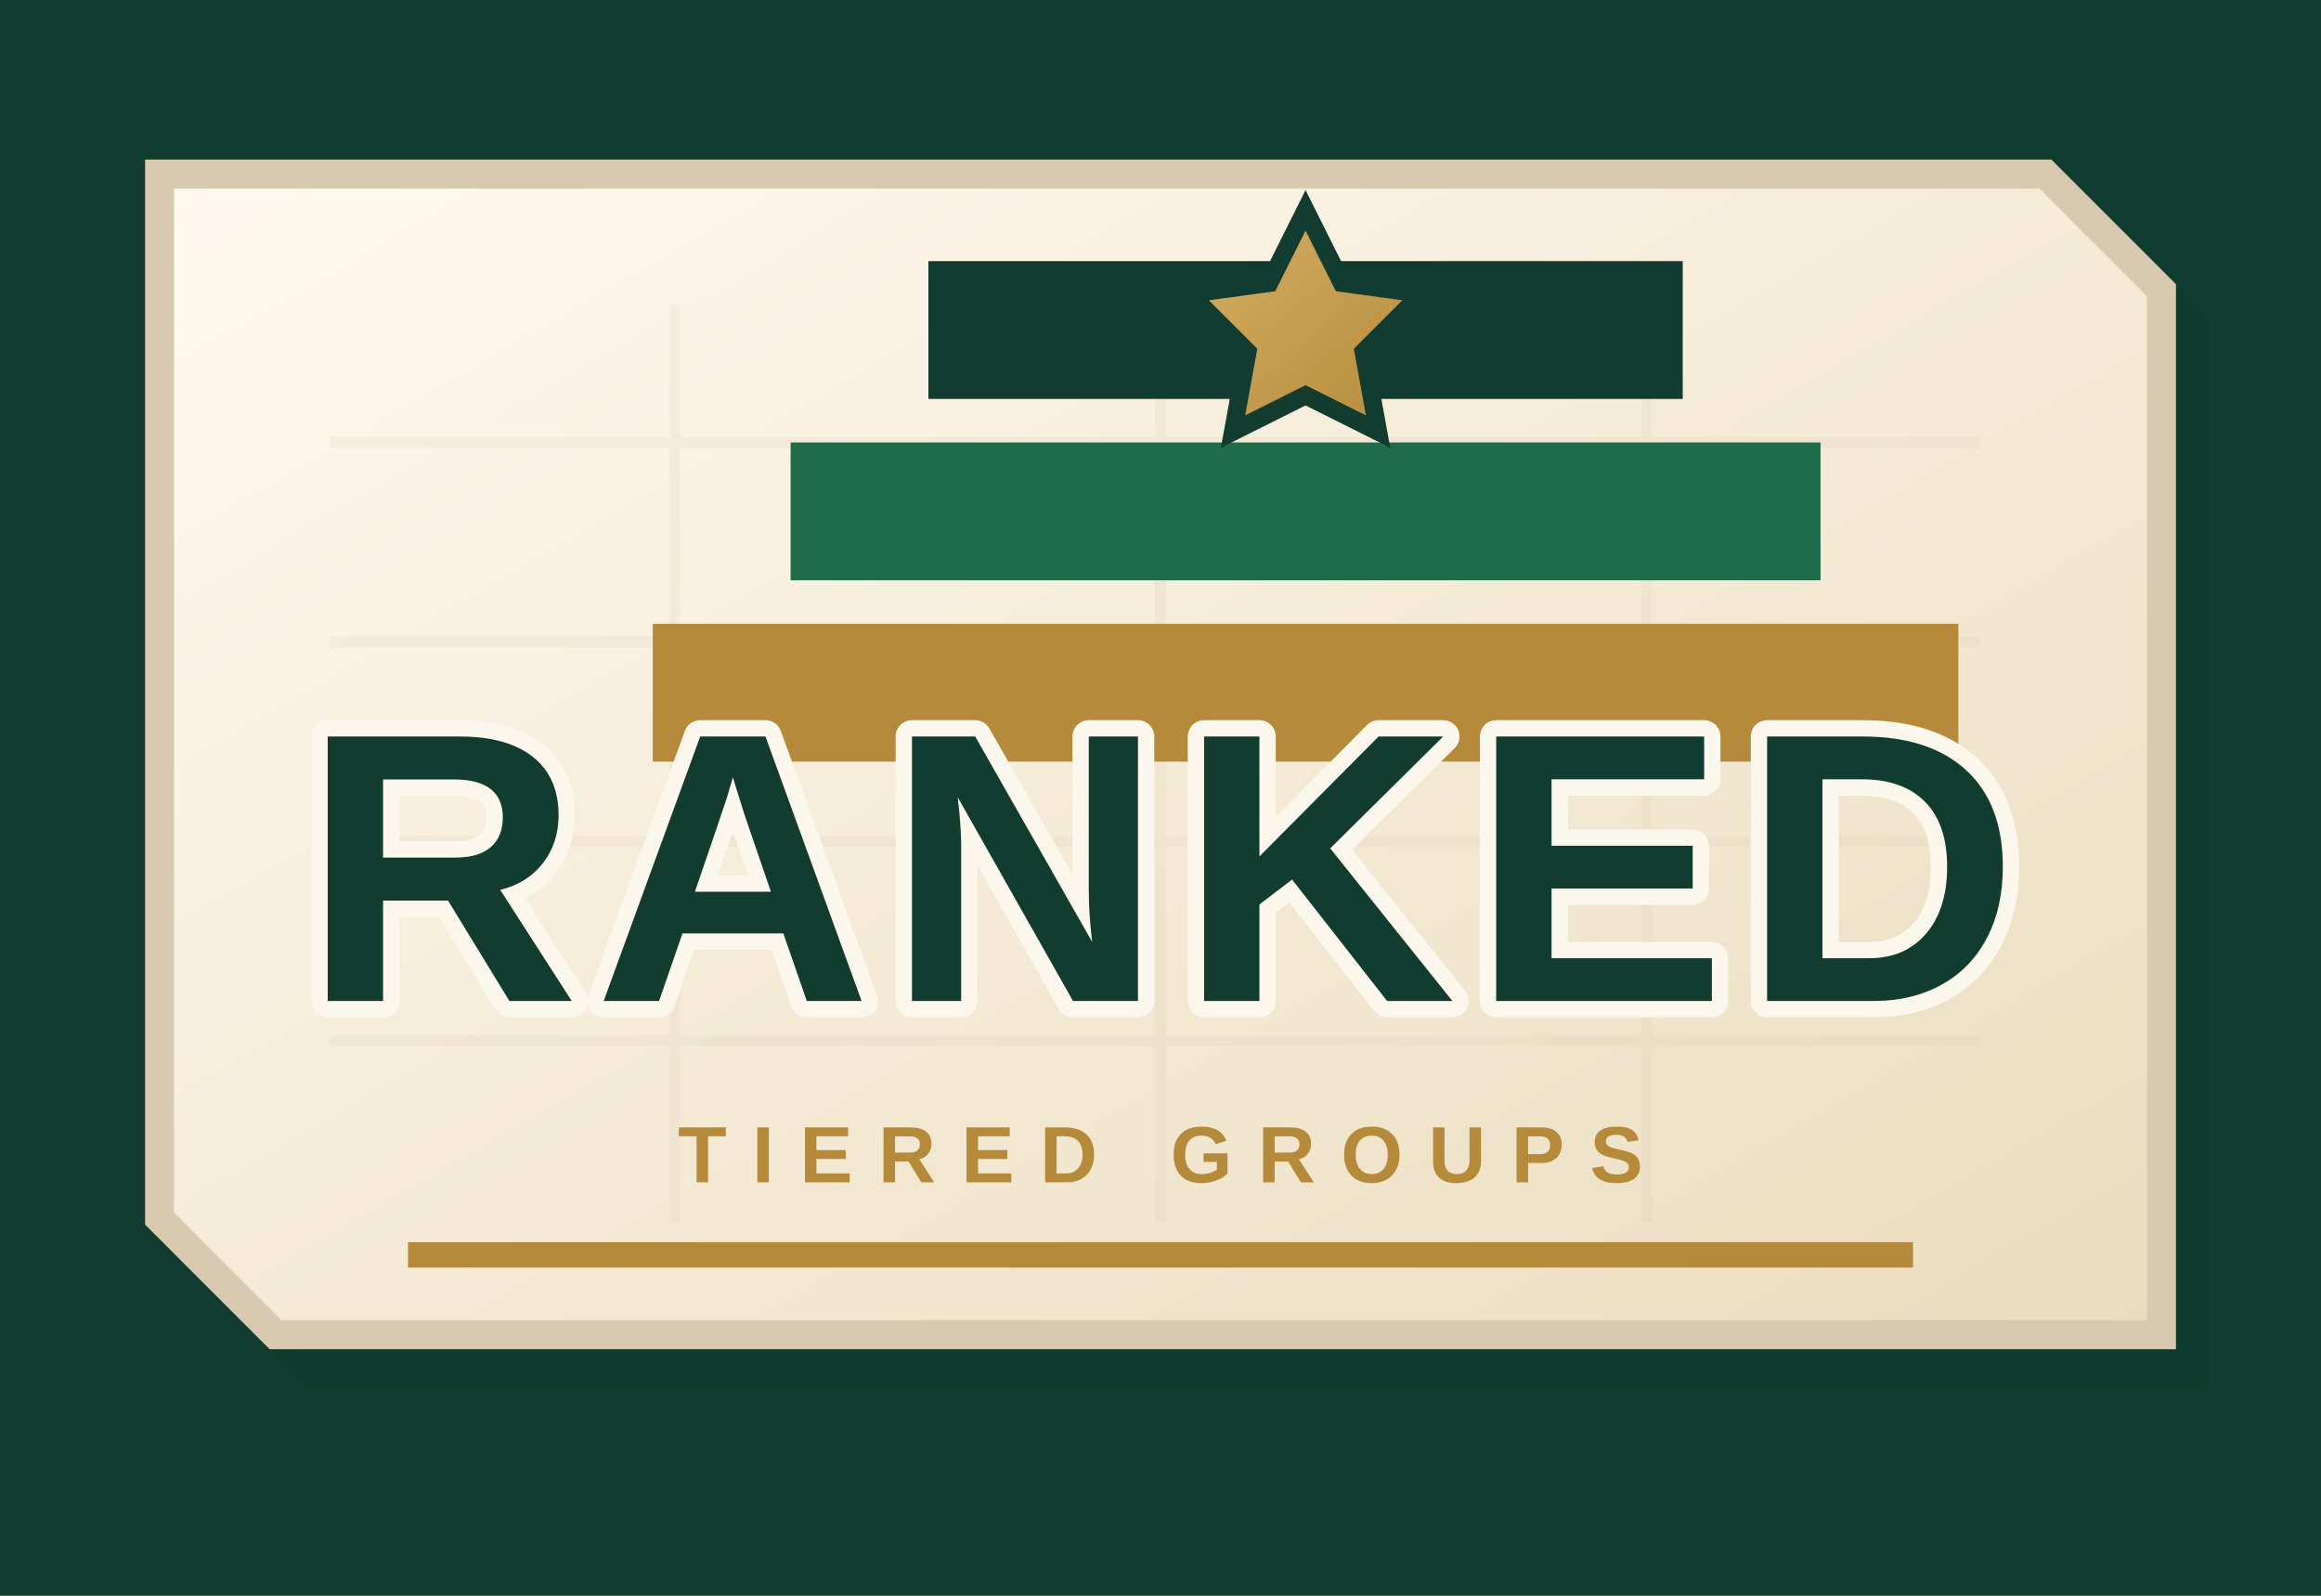
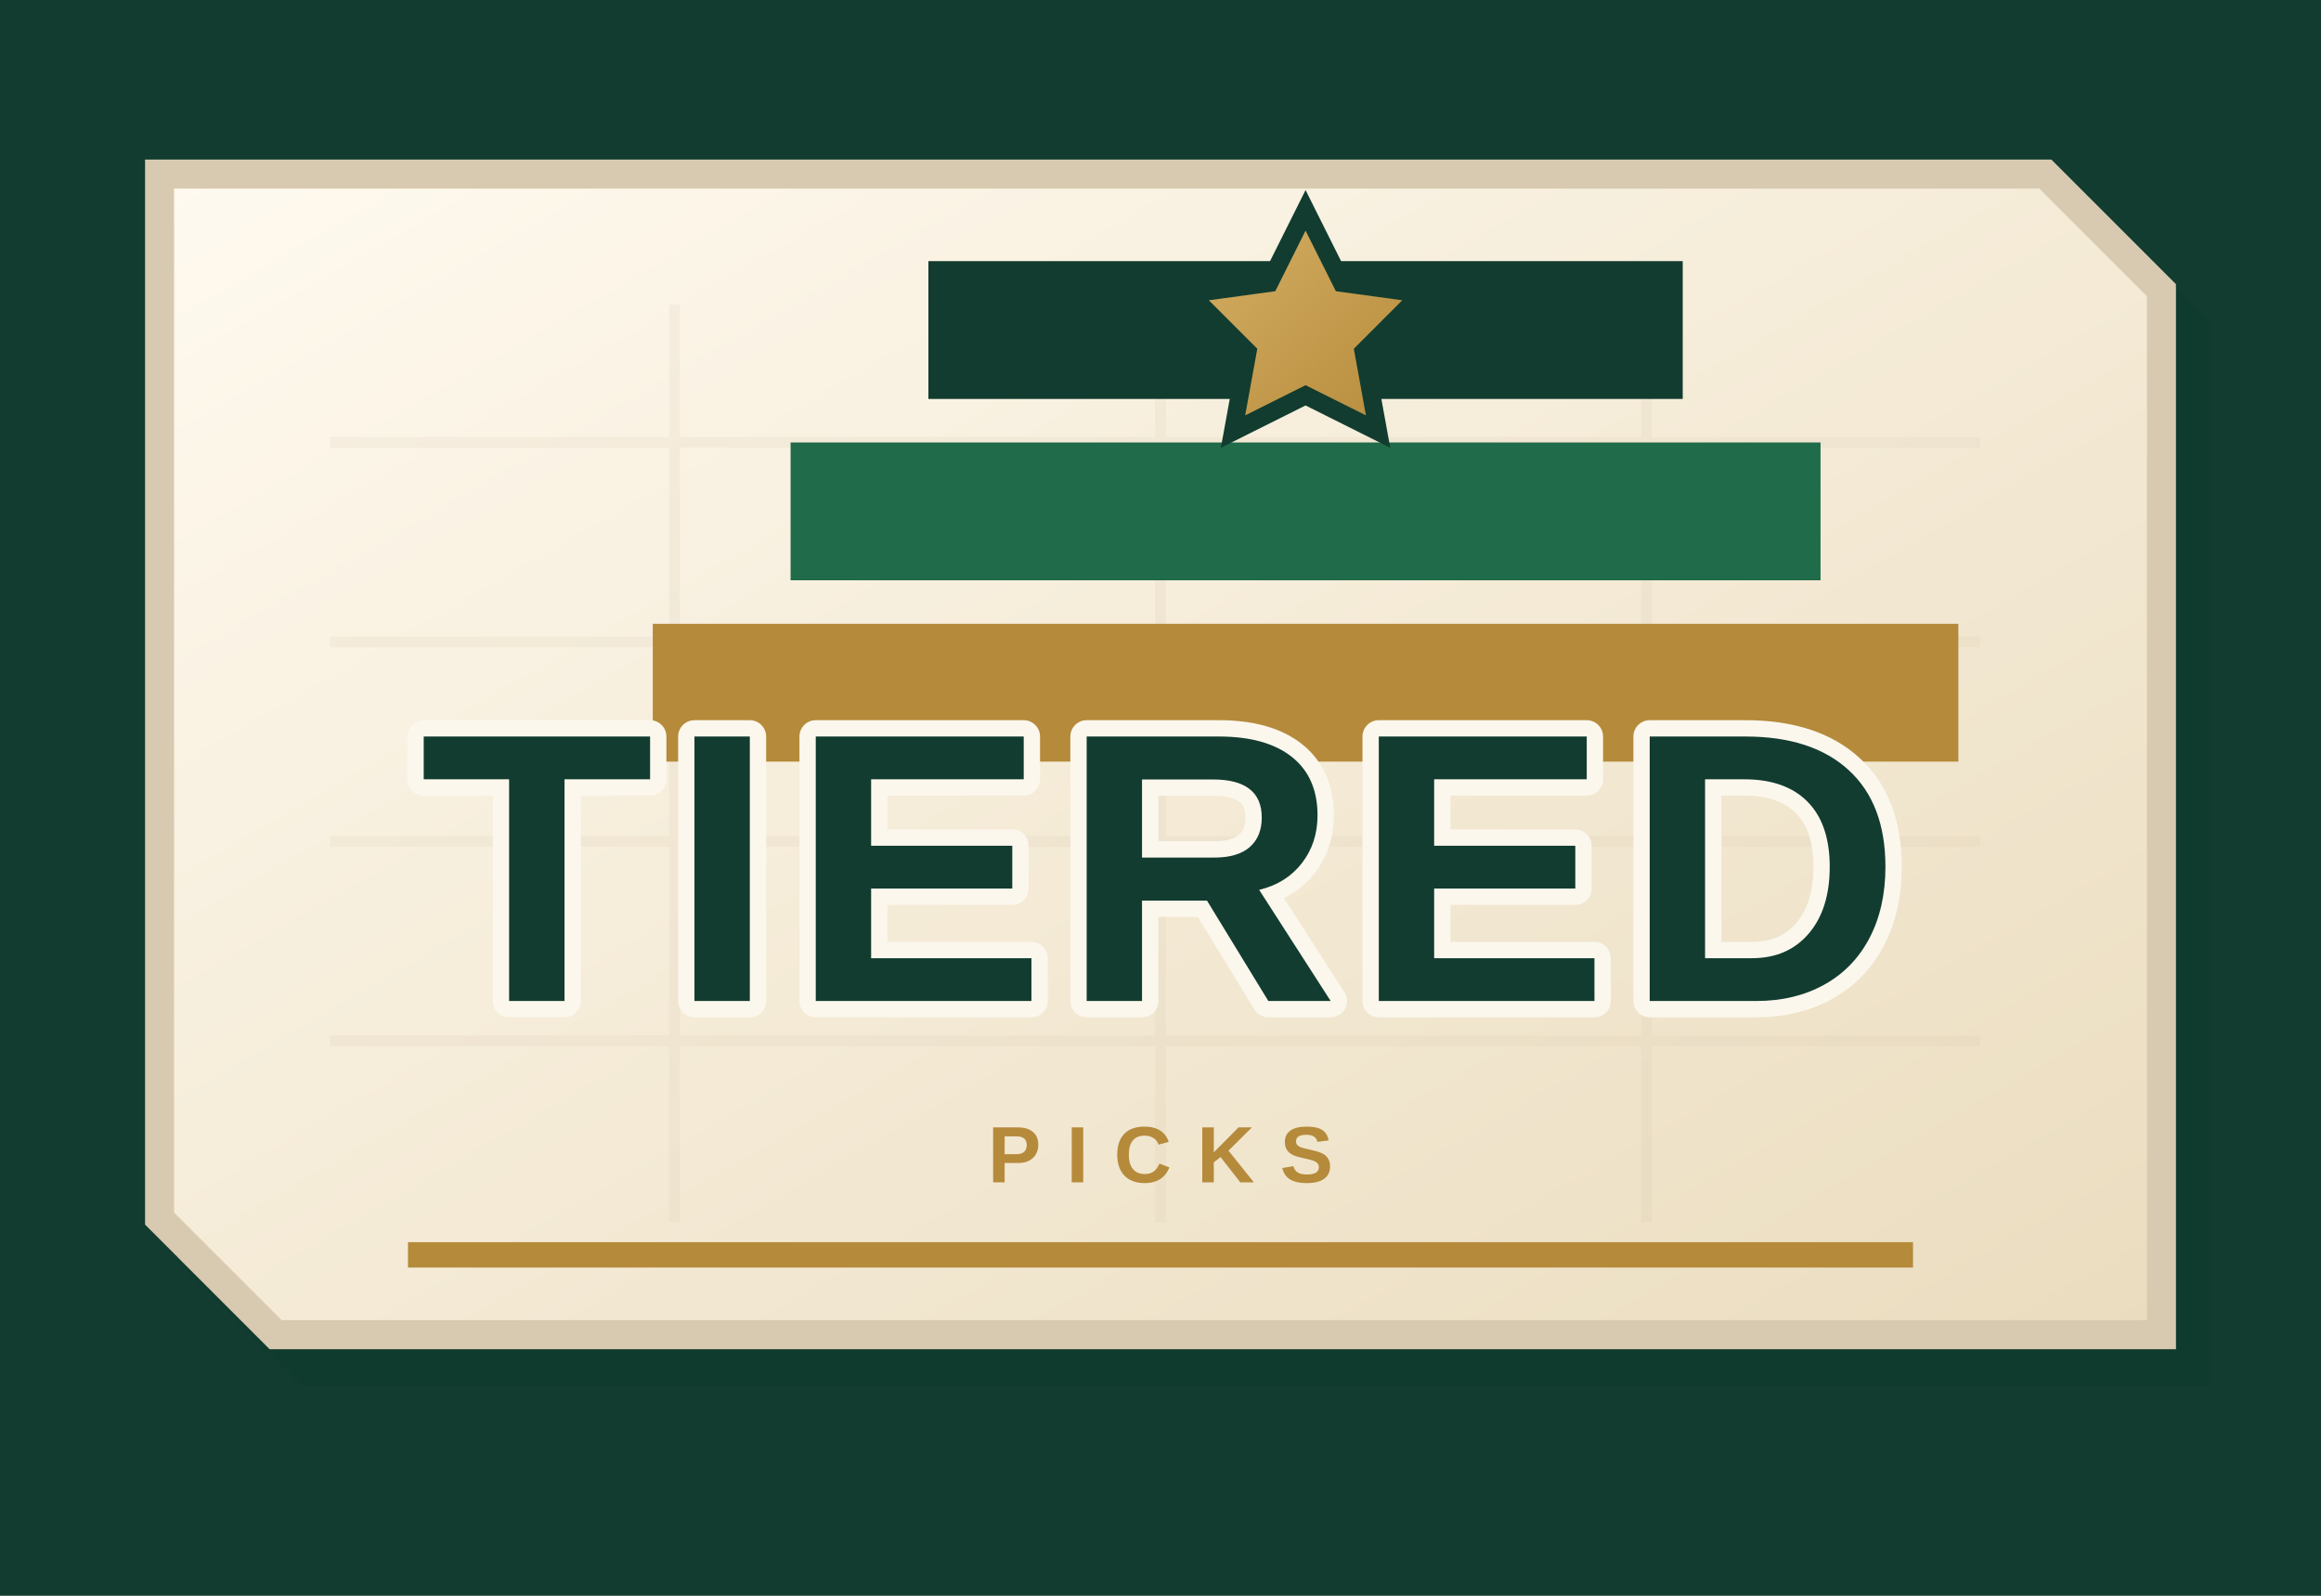
<svg xmlns="http://www.w3.org/2000/svg" viewBox="0 0 640 440" role="img" aria-labelledby="title desc">
  <defs>
    <linearGradient id="paper" x1="0" y1="0" x2="1" y2="1">
      <stop offset="0" stop-color="#fffaf0" />
      <stop offset="1" stop-color="#eadcbe" />
    </linearGradient>
    <linearGradient id="gold" x1="0" y1="0" x2="1" y2="1">
      <stop offset="0" stop-color="#d6b066" />
      <stop offset="1" stop-color="#b58a3a" />
    </linearGradient>
    <filter id="shadow" x="-20%" y="-20%" width="140%" height="140%">
      <feDropShadow dx="9" dy="10" stdDeviation="0" flood-color="#0f2f25" flood-opacity="0.22" />
    </filter>
    <style>
      .word{font-family:Impact,Arial Black,Arial,sans-serif;font-size:106px;font-weight:900;letter-spacing:4px;paint-order:stroke;stroke:#fbf7ed;stroke-width:9;stroke-linejoin:round;fill:#123c2f}
      .sub{font-family:Arial Black,Arial,sans-serif;font-size:22px;font-weight:900;letter-spacing:7px;fill:#b58a3a}
      .float{animation:float 3.2s ease-in-out infinite;transform-origin:320px 220px}
      .tier{animation:pulse 2.8s ease-in-out infinite;transform-origin:320px 180px}.tier:nth-child(2){animation-delay:.2s}.tier:nth-child(3){animation-delay:.4s}
      @media (prefers-reduced-motion: reduce){.float,.tier{animation:none}}
      @keyframes float{0%,100%{transform:translateY(0)}50%{transform:translateY(-5px)}}
      @keyframes pulse{0%,100%{opacity:1}50%{opacity:.78}}
    </style>
  </defs>
  <rect width="640" height="440" fill="#123c2f" />
  <path d="M44 48h520l32 32v288H76L44 336z" fill="url(#paper)" stroke="#d8cab0" stroke-width="8" filter="url(#shadow)" />
  <g opacity="0.18" stroke="#d8cab0" stroke-width="3">
    <path d="M91 122h455M91 177h455M91 232h455M91 287h455" />
    <path d="M186 84v253M320 84v253M454 84v253" />
  </g>
  <g class="float">
    <g transform="translate(180 72)">
      <rect class="tier" x="76" y="0" width="208" height="38" fill="#123c2f" />
      <rect class="tier" x="38" y="50" width="284" height="38" fill="#1f6b4a" />
      <rect class="tier" x="0" y="100" width="360" height="38" fill="#b58a3a" />
      <path d="M180-14l10 20 22 3-16 16 4 22-20-10-20 10 4-22-16-16 22-3z" fill="url(#gold)" stroke="#123c2f" stroke-width="5" />
    </g>
-     <text x="320" y="276" text-anchor="middle" class="word">RANKED</text>
-     <text x="320" y="326" text-anchor="middle" class="sub">TIERED GROUPS</text>
+     <text x="320" y="276" text-anchor="middle" class="word">TIERED</text>
+     <text x="320" y="326" text-anchor="middle" class="sub">PICKS</text>
    <path d="M116 346h408" stroke="#b58a3a" stroke-width="7" stroke-linecap="square" />
  </g>
</svg>
